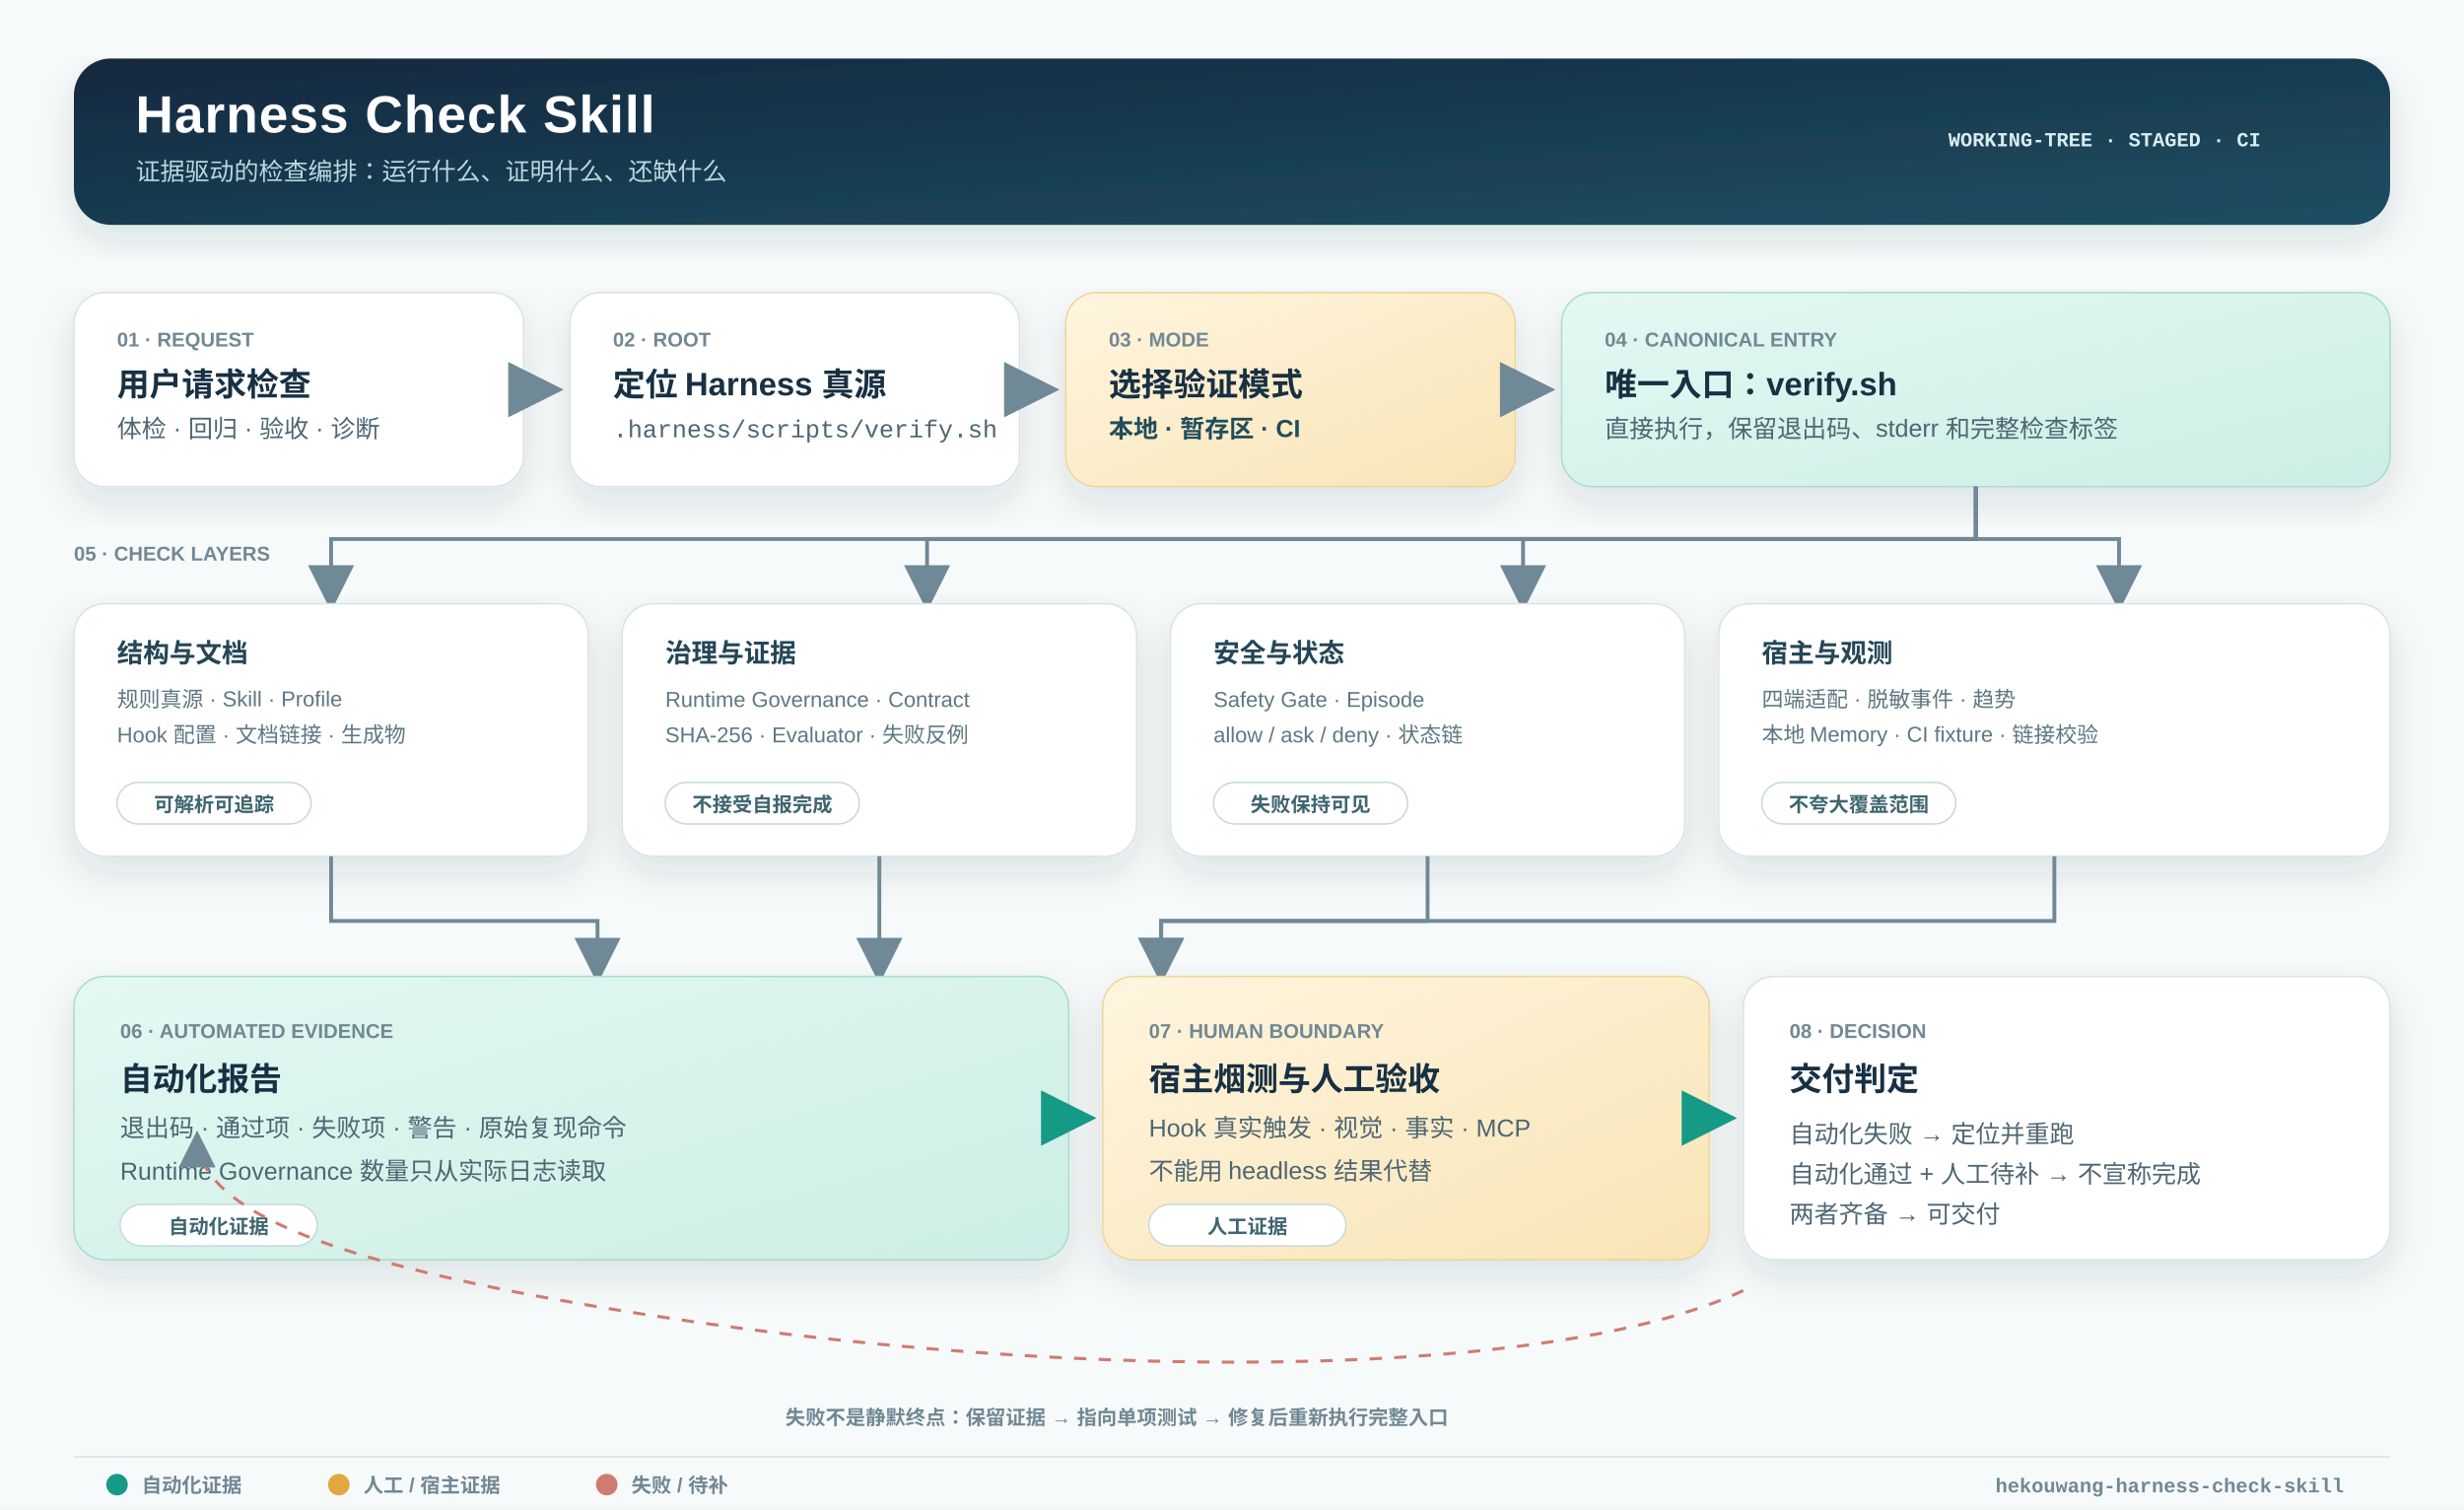
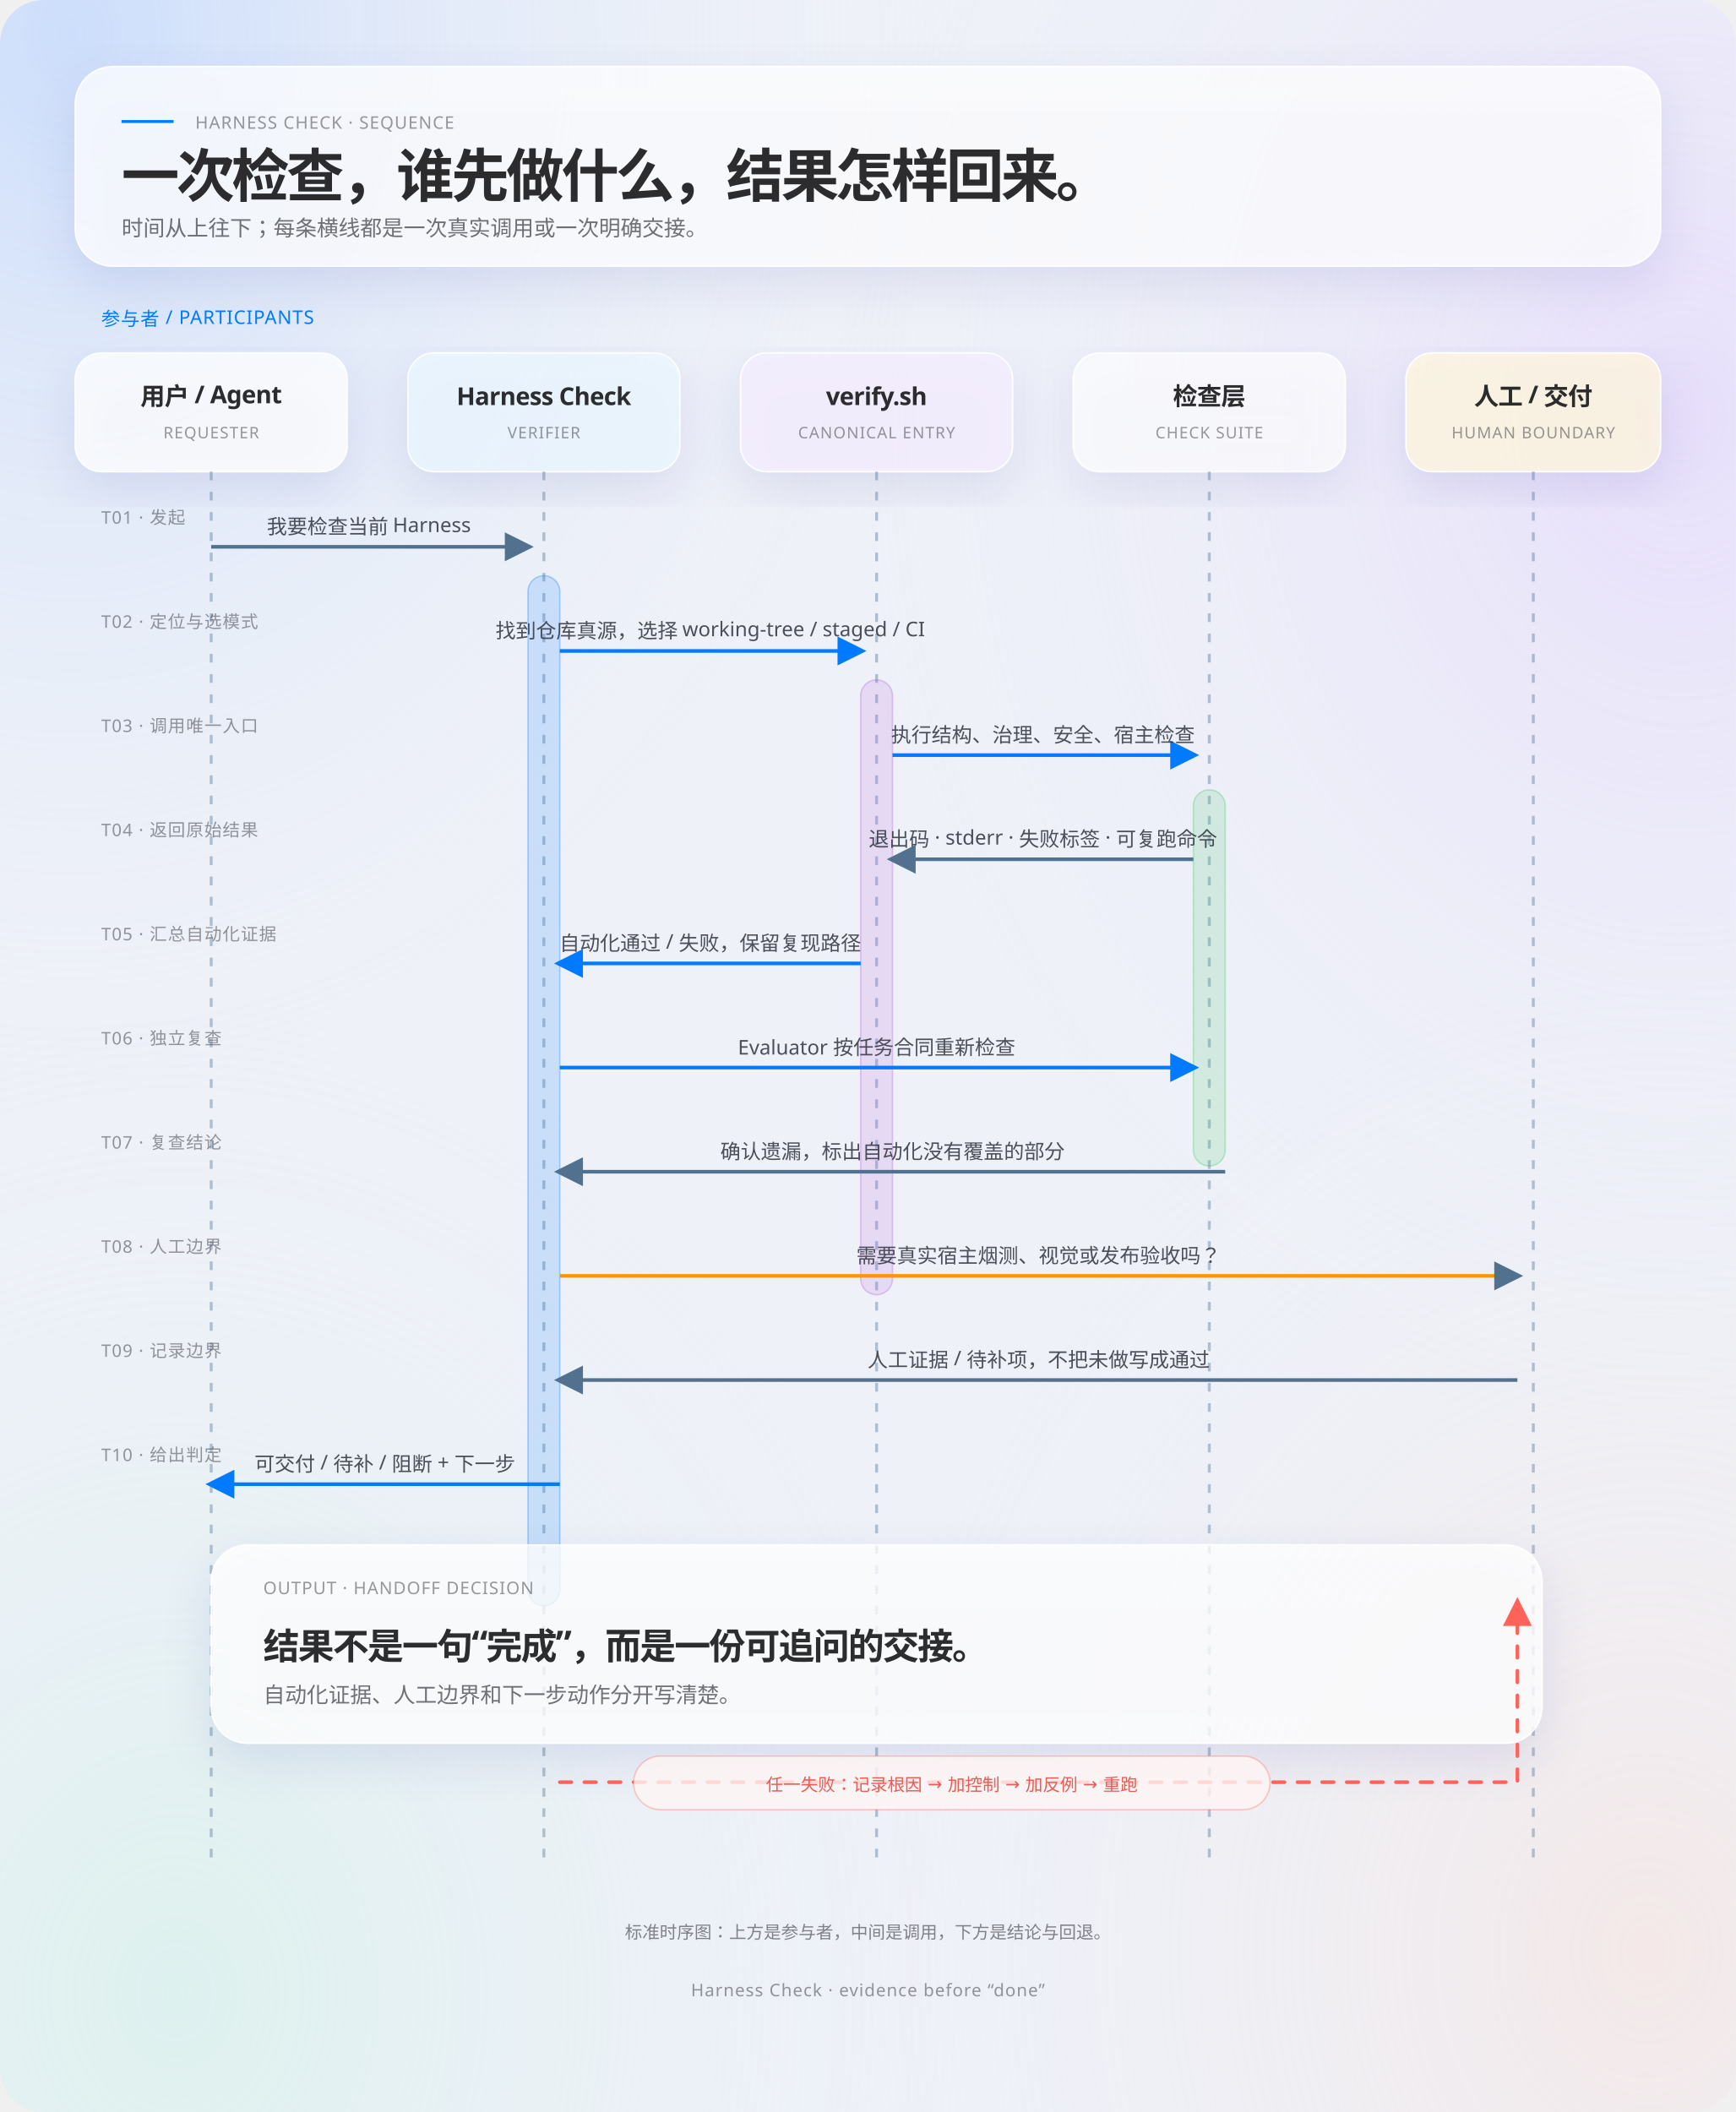
- <svg xmlns="http://www.w3.org/2000/svg" width="1600" height="980" viewBox="0 0 1600 980" role="img" aria-labelledby="title desc">
+ <svg xmlns="http://www.w3.org/2000/svg" width="1200" height="1460" viewBox="0 0 1200 1460" role="img" aria-labelledby="title desc">
  <defs>
-     <linearGradient id="header" x1="0" y1="0" x2="1" y2="1">
-       <stop offset="0" stop-color="#14283f" />
-       <stop offset="1" stop-color="#1d4f63" />
-     </linearGradient>
-     <linearGradient id="teal" x1="0" y1="0" x2="1" y2="1">
-       <stop offset="0" stop-color="#e4f8f3" />
-       <stop offset="1" stop-color="#cceee5" />
-     </linearGradient>
-     <linearGradient id="amber" x1="0" y1="0" x2="1" y2="1">
-       <stop offset="0" stop-color="#fff5df" />
-       <stop offset="1" stop-color="#f8e4b5" />
-     </linearGradient>
-     <linearGradient id="rose" x1="0" y1="0" x2="1" y2="1">
-       <stop offset="0" stop-color="#fff0ef" />
-       <stop offset="1" stop-color="#f5d2cf" />
-     </linearGradient>
-     <filter id="shadow" x="-10%" y="-10%" width="120%" height="130%">
-       <feDropShadow dx="0" dy="10" stdDeviation="12" flood-color="#132b3d" flood-opacity=".12" />
+     <radialGradient id="blue" cx="4%" cy="2%" r="70%">
+       <stop offset="0" stop-color="#a8c9ff" stop-opacity=".48" />
+       <stop offset=".72" stop-color="#eef1f8" stop-opacity="0" />
+     </radialGradient>
+     <radialGradient id="iris" cx="97%" cy="20%" r="68%">
+       <stop offset="0" stop-color="#dfc8ff" stop-opacity=".45" />
+       <stop offset=".72" stop-color="#eef1f8" stop-opacity="0" />
+     </radialGradient>
+     <radialGradient id="mint" cx="10%" cy="94%" r="65%">
+       <stop offset="0" stop-color="#c1f1df" stop-opacity=".38" />
+       <stop offset=".72" stop-color="#eef1f8" stop-opacity="0" />
+     </radialGradient>
+     <radialGradient id="peach" cx="95%" cy="92%" r="65%">
+       <stop offset="0" stop-color="#ffd8c9" stop-opacity=".34" />
+       <stop offset=".72" stop-color="#eef1f8" stop-opacity="0" />
+     </radialGradient>
+     <filter id="shadow" x="-20%" y="-20%" width="140%" height="150%">
+       <feDropShadow dx="0" dy="12" stdDeviation="16" flood-color="#1f2687" flood-opacity=".12" />
    </filter>
-     <marker id="arrow" markerWidth="12" markerHeight="12" refX="10" refY="6" orient="auto">
-       <path d="M0,0 L12,6 L0,12 Z" fill="#6f8996" />
+     <marker id="arrow" viewBox="0 0 10 10" refX="8" refY="5" markerWidth="8" markerHeight="8" orient="auto">
+       <path d="M0 0L10 5L0 10Z" fill="#52718f" />
    </marker>
-     <marker id="arrow-teal" markerWidth="12" markerHeight="12" refX="10" refY="6" orient="auto">
-       <path d="M0,0 L12,6 L0,12 Z" fill="#159b85" />
+     <marker id="arrow-blue" viewBox="0 0 10 10" refX="8" refY="5" markerWidth="8" markerHeight="8" orient="auto">
+       <path d="M0 0L10 5L0 10Z" fill="#007aff" />
+     </marker>
+     <marker id="arrow-red" viewBox="0 0 10 10" refX="8" refY="5" markerWidth="8" markerHeight="8" orient="auto">
+       <path d="M0 0L10 5L0 10Z" fill="#ff6259" />
    </marker>
    <style>
-       .font { font-family: -apple-system, BlinkMacSystemFont, "Segoe UI", "PingFang SC", "Hiragino Sans GB", Arial, sans-serif; }
-       .mono { font-family: "SFMono-Regular", Consolas, "Liberation Mono", monospace; }
-       .title { fill: #ffffff; font-size: 34px; font-weight: 800; letter-spacing: .02em; }
-       .subtitle { fill: #b9d8df; font-size: 16px; font-weight: 500; }
-       .card-title { fill: #173043; font-size: 21px; font-weight: 800; }
-       .card-copy { fill: #4e6673; font-size: 16px; font-weight: 500; }
-       .small { fill: #718894; font-size: 13px; font-weight: 600; }
-       .small-light { fill: #d9edf0; font-size: 13px; font-weight: 600; }
-       .mode { fill: #214d5c; font-size: 16px; font-weight: 800; }
-       .suite { fill: #244657; font-size: 17px; font-weight: 800; }
-       .suite-copy { fill: #5e7782; font-size: 14px; font-weight: 500; }
-       .pill { fill: #ffffff; stroke: #c6d9dc; stroke-width: 1; }
-       .pill-text { fill: #3e6570; font-size: 13px; font-weight: 700; }
+       @font-face{font-family:"Alimama ShuHeiTi";src:url("fonts/AlimamaShuHeiTi-Bold.woff2") format("woff2");font-weight:900}
+       @font-face{font-family:"Noto Sans SC";src:url("fonts/NotoSansSC-Variable-FULL.woff2") format("woff2");font-weight:100 900}
+       @font-face{font-family:"Google Sans Text";src:url("fonts/GoogleSansText-Regular.ttf") format("truetype");font-weight:400}
+       @font-face{font-family:"Google Sans Text";src:url("fonts/GoogleSansText-Medium.ttf") format("truetype");font-weight:500}
+       @font-face{font-family:"Google Sans";src:url("fonts/GoogleSans-Finance-Latin.woff2") format("woff2");font-weight:100 900}
+       .cover{font:900 40px "Alimama ShuHeiTi","Noto Sans SC",sans-serif;letter-spacing:-.05em;fill:rgba(28,28,30,.92)}
+       .copy{font:500 15px "Noto Sans SC",sans-serif;fill:rgba(60,60,67,.72)}
+       .small{font:500 12px "Google Sans Text","Noto Sans SC",sans-serif;letter-spacing:.05em;fill:rgba(60,60,67,.52)}
+       .eyebrow{font:500 13px "Google Sans Text","Noto Sans SC",sans-serif;letter-spacing:.04em;fill:#007aff}
+       .participant{font:800 17px "Noto Sans SC",sans-serif;letter-spacing:-.02em;fill:rgba(28,28,30,.92)}
+       .participant-en{font:500 11px "Google Sans Text","Noto Sans SC",sans-serif;letter-spacing:.06em;fill:rgba(60,60,67,.52)}
+       .message{font:500 14px "Noto Sans SC",sans-serif;fill:rgba(40,44,54,.82)}
+       .message-en{font:500 11px "Google Sans Text","Noto Sans SC",sans-serif;fill:rgba(60,60,67,.48)}
+       .note{font:500 12px "Noto Sans SC",sans-serif;fill:rgba(60,60,67,.62)}
+       .decision{font:900 25px "Alimama ShuHeiTi","Noto Sans SC",sans-serif;letter-spacing:-.04em;fill:rgba(28,28,30,.92)}
+       .danger{font:500 12px "Noto Sans SC",sans-serif;fill:#e45d56}
    </style>
  </defs>
-   <rect width="1600" height="980" fill="#f7fafb" />
-   <rect x="48" y="38" width="1504" height="108" rx="24" fill="url(#header)" filter="url(#shadow)" />
-   <text x="88" y="86" class="font title">Harness Check Skill</text>
-   <text x="88" y="117" class="font subtitle">证据驱动的检查编排：运行什么、证明什么、还缺什么</text>
-   <text x="1468" y="95" text-anchor="end" class="mono small-light">WORKING-TREE · STAGED · CI</text>
+   <rect width="1200" height="1460" rx="30" fill="#eef1f8" />
+   <rect width="1200" height="1460" rx="30" fill="url(#blue)" />
+   <rect width="1200" height="1460" rx="30" fill="url(#iris)" />
+   <rect width="1200" height="1460" rx="30" fill="url(#mint)" />
+   <rect width="1200" height="1460" rx="30" fill="url(#peach)" />
  <g filter="url(#shadow)">
-     <rect x="48" y="190" width="292" height="126" rx="20" fill="#ffffff" stroke="#d7e3e6" />
-     <rect x="370" y="190" width="292" height="126" rx="20" fill="#ffffff" stroke="#d7e3e6" />
-     <rect x="692" y="190" width="292" height="126" rx="20" fill="url(#amber)" stroke="#edd49b" />
-     <rect x="1014" y="190" width="538" height="126" rx="20" fill="url(#teal)" stroke="#a7dccc" />
+     <rect x="52" y="46" width="1096" height="138" rx="26" fill="rgba(255,255,255,.72)" stroke="rgba(255,255,255,.94)" />
  </g>
-   <text x="76" y="225" class="font small">01 · REQUEST</text>
-   <text x="76" y="257" class="font card-title">用户请求检查</text>
-   <text x="76" y="284" class="font card-copy">体检 · 回归 · 验收 · 诊断</text>
-   <text x="398" y="225" class="font small">02 · ROOT</text>
-   <text x="398" y="257" class="font card-title">定位 Harness 真源</text>
-   <text x="398" y="284" class="mono card-copy">.harness/scripts/verify.sh</text>
-   <text x="720" y="225" class="font small">03 · MODE</text>
-   <text x="720" y="257" class="font card-title">选择验证模式</text>
-   <text x="720" y="284" class="font mode">本地 · 暂存区 · CI</text>
-   <text x="1042" y="225" class="font small">04 · CANONICAL ENTRY</text>
-   <text x="1042" y="257" class="font card-title">唯一入口：verify.sh</text>
-   <text x="1042" y="284" class="font card-copy">直接执行，保留退出码、stderr 和完整检查标签</text>
-   <path d="M340 253 H360" stroke="#6f8996" stroke-width="3" fill="none" marker-end="url(#arrow)" />
-   <path d="M662 253 H682" stroke="#6f8996" stroke-width="3" fill="none" marker-end="url(#arrow)" />
-   <path d="M984 253 H1004" stroke="#6f8996" stroke-width="3" fill="none" marker-end="url(#arrow)" />
-   <text x="48" y="364" class="font small">05 · CHECK LAYERS</text>
-   <path d="M1283 316 V350 H215 V392" stroke="#6f8996" stroke-width="2.5" fill="none" marker-end="url(#arrow)" />
-   <path d="M1283 316 V350 H602 V392" stroke="#6f8996" stroke-width="2.5" fill="none" marker-end="url(#arrow)" />
-   <path d="M1283 316 V350 H989 V392" stroke="#6f8996" stroke-width="2.5" fill="none" marker-end="url(#arrow)" />
-   <path d="M1283 316 V350 H1376 V392" stroke="#6f8996" stroke-width="2.5" fill="none" marker-end="url(#arrow)" />
+   <path d="M84 84H120" stroke="#007aff" stroke-width="2" />
+   <text x="135" y="89" class="small">HARNESS CHECK · SEQUENCE</text>
+   <text x="84" y="136" class="cover">一次检查，谁先做什么，结果怎样回来。</text>
+   <text x="84" y="163" class="copy">时间从上往下；每条横线都是一次真实调用或一次明确交接。</text>
+   <text x="70" y="225" class="eyebrow">参与者 / PARTICIPANTS</text>
  <g filter="url(#shadow)">
-     <rect x="48" y="392" width="334" height="164" rx="20" fill="#ffffff" stroke="#d7e3e6" />
-     <rect x="404" y="392" width="334" height="164" rx="20" fill="#ffffff" stroke="#d7e3e6" />
-     <rect x="760" y="392" width="334" height="164" rx="20" fill="#ffffff" stroke="#d7e3e6" />
-     <rect x="1116" y="392" width="436" height="164" rx="20" fill="#ffffff" stroke="#d7e3e6" />
+     <rect x="52" y="244" width="188" height="82" rx="18" fill="rgba(255,255,255,.72)" stroke="rgba(255,255,255,.92)" />
+     <rect x="282" y="244" width="188" height="82" rx="18" fill="rgba(235,246,255,.77)" stroke="rgba(255,255,255,.92)" />
+     <rect x="512" y="244" width="188" height="82" rx="18" fill="rgba(245,238,255,.77)" stroke="rgba(255,255,255,.92)" />
+     <rect x="742" y="244" width="188" height="82" rx="18" fill="rgba(255,255,255,.65)" stroke="rgba(255,255,255,.88)" />
+     <rect x="972" y="244" width="176" height="82" rx="18" fill="rgba(255,246,222,.77)" stroke="rgba(255,255,255,.92)" />
  </g>
-   <text x="76" y="430" class="font suite">结构与文档</text>
-   <text x="76" y="459" class="font suite-copy">规则真源 · Skill · Profile</text>
-   <text x="76" y="482" class="font suite-copy">Hook 配置 · 文档链接 · 生成物</text>
-   <rect x="76" y="508" width="126" height="27" rx="14" class="pill" />
-   <text x="139" y="527" text-anchor="middle" class="font pill-text">可解析可追踪</text>
-   <text x="432" y="430" class="font suite">治理与证据</text>
-   <text x="432" y="459" class="font suite-copy">Runtime Governance · Contract</text>
-   <text x="432" y="482" class="font suite-copy">SHA-256 · Evaluator · 失败反例</text>
-   <rect x="432" y="508" width="126" height="27" rx="14" class="pill" />
-   <text x="495" y="527" text-anchor="middle" class="font pill-text">不接受自报完成</text>
-   <text x="788" y="430" class="font suite">安全与状态</text>
-   <text x="788" y="459" class="font suite-copy">Safety Gate · Episode</text>
-   <text x="788" y="482" class="font suite-copy">allow / ask / deny · 状态链</text>
-   <rect x="788" y="508" width="126" height="27" rx="14" class="pill" />
-   <text x="851" y="527" text-anchor="middle" class="font pill-text">失败保持可见</text>
-   <text x="1144" y="430" class="font suite">宿主与观测</text>
-   <text x="1144" y="459" class="font suite-copy">四端适配 · 脱敏事件 · 趋势</text>
-   <text x="1144" y="482" class="font suite-copy">本地 Memory · CI fixture · 链接校验</text>
-   <rect x="1144" y="508" width="126" height="27" rx="14" class="pill" />
-   <text x="1207" y="527" text-anchor="middle" class="font pill-text">不夸大覆盖范围</text>
-   <path d="M215 556 V598 H388 V634" stroke="#6f8996" stroke-width="2.5" fill="none" marker-end="url(#arrow)" />
-   <path d="M571 556 V598 H571 V634" stroke="#6f8996" stroke-width="2.5" fill="none" marker-end="url(#arrow)" />
-   <path d="M927 556 V598 H754 V634" stroke="#6f8996" stroke-width="2.5" fill="none" marker-end="url(#arrow)" />
-   <path d="M1334 556 V598 H754 V634" stroke="#6f8996" stroke-width="2.5" fill="none" marker-end="url(#arrow)" />
+   <text x="146" y="280" text-anchor="middle" class="participant">用户 / Agent</text>
+   <text x="146" y="303" text-anchor="middle" class="participant-en">REQUESTER</text>
+   <text x="376" y="280" text-anchor="middle" class="participant">Harness Check</text>
+   <text x="376" y="303" text-anchor="middle" class="participant-en">VERIFIER</text>
+   <text x="606" y="280" text-anchor="middle" class="participant">verify.sh</text>
+   <text x="606" y="303" text-anchor="middle" class="participant-en">CANONICAL ENTRY</text>
+   <text x="836" y="280" text-anchor="middle" class="participant">检查层</text>
+   <text x="836" y="303" text-anchor="middle" class="participant-en">CHECK SUITE</text>
+   <text x="1060" y="280" text-anchor="middle" class="participant">人工 / 交付</text>
+   <text x="1060" y="303" text-anchor="middle" class="participant-en">HUMAN BOUNDARY</text>
+   <path d="M146 326V1287M376 326V1287M606 326V1287M836 326V1287M1060 326V1287" fill="none" stroke="rgba(82,113,143,.40)" stroke-width="2" stroke-dasharray="6 8" />
+   <rect x="365" y="398" width="22" height="712" rx="11" fill="rgba(0,122,255,.16)" stroke="rgba(0,122,255,.30)" />
+   <rect x="595" y="470" width="22" height="425" rx="11" fill="rgba(175,82,222,.15)" stroke="rgba(175,82,222,.30)" />
+   <rect x="825" y="546" width="22" height="260" rx="11" fill="rgba(52,199,89,.15)" stroke="rgba(52,199,89,.30)" />
+   <text x="70" y="362" class="small">T01 · 发起</text>
+   <path d="M146 378H365" fill="none" stroke="#52718f" stroke-width="2.5" marker-end="url(#arrow)" />
+   <text x="255" y="369" text-anchor="middle" class="message">我要检查当前 Harness</text>
+   <text x="70" y="434" class="small">T02 · 定位与选模式</text>
+   <path d="M387 450H595" fill="none" stroke="#007aff" stroke-width="2.5" marker-end="url(#arrow-blue)" />
+   <text x="491" y="441" text-anchor="middle" class="message">找到仓库真源，选择 working-tree / staged / CI</text>
+   <text x="70" y="506" class="small">T03 · 调用唯一入口</text>
+   <path d="M617 522H825" fill="none" stroke="#007aff" stroke-width="2.5" marker-end="url(#arrow-blue)" />
+   <text x="721" y="513" text-anchor="middle" class="message">执行结构、治理、安全、宿主检查</text>
+   <text x="70" y="578" class="small">T04 · 返回原始结果</text>
+   <path d="M825 594H617" fill="none" stroke="#52718f" stroke-width="2.5" marker-end="url(#arrow)" />
+   <text x="721" y="585" text-anchor="middle" class="message">退出码 · stderr · 失败标签 · 可复跑命令</text>
+   <text x="70" y="650" class="small">T05 · 汇总自动化证据</text>
+   <path d="M595 666H387" fill="none" stroke="#007aff" stroke-width="2.5" marker-end="url(#arrow-blue)" />
+   <text x="491" y="657" text-anchor="middle" class="message">自动化通过 / 失败，保留复现路径</text>
+   <text x="70" y="722" class="small">T06 · 独立复查</text>
+   <path d="M387 738H825" fill="none" stroke="#007aff" stroke-width="2.5" marker-end="url(#arrow-blue)" />
+   <text x="606" y="729" text-anchor="middle" class="message">Evaluator 按任务合同重新检查</text>
+   <text x="70" y="794" class="small">T07 · 复查结论</text>
+   <path d="M847 810H387" fill="none" stroke="#52718f" stroke-width="2.5" marker-end="url(#arrow)" />
+   <text x="617" y="801" text-anchor="middle" class="message">确认遗漏，标出自动化没有覆盖的部分</text>
+   <text x="70" y="866" class="small">T08 · 人工边界</text>
+   <path d="M387 882H1049" fill="none" stroke="#ff9500" stroke-width="2.5" marker-end="url(#arrow)" />
+   <text x="718" y="873" text-anchor="middle" class="message">需要真实宿主烟测、视觉或发布验收吗？</text>
+   <text x="70" y="938" class="small">T09 · 记录边界</text>
+   <path d="M1049 954H387" fill="none" stroke="#52718f" stroke-width="2.5" marker-end="url(#arrow)" />
+   <text x="718" y="945" text-anchor="middle" class="message">人工证据 / 待补项，不把未做写成通过</text>
+   <text x="70" y="1010" class="small">T10 · 给出判定</text>
+   <path d="M387 1026H146" fill="none" stroke="#007aff" stroke-width="2.5" marker-end="url(#arrow-blue)" />
+   <text x="266" y="1017" text-anchor="middle" class="message">可交付 / 待补 / 阻断 + 下一步</text>
  <g filter="url(#shadow)">
-     <rect x="48" y="634" width="646" height="184" rx="20" fill="url(#teal)" stroke="#a7dccc" />
-     <rect x="716" y="634" width="394" height="184" rx="20" fill="url(#amber)" stroke="#edd49b" />
-     <rect x="1132" y="634" width="420" height="184" rx="20" fill="#ffffff" stroke="#d7e3e6" />
+     <rect x="146" y="1068" width="920" height="137" rx="25" fill="rgba(255,255,255,.76)" stroke="rgba(255,255,255,.94)" />
  </g>
-   <text x="78" y="674" class="font small">06 · AUTOMATED EVIDENCE</text>
-   <text x="78" y="708" class="font card-title">自动化报告</text>
-   <text x="78" y="738" class="font card-copy">退出码 · 通过项 · 失败项 · 警告 · 原始复现命令</text>
-   <text x="78" y="766" class="font card-copy">Runtime Governance 数量只从实际日志读取</text>
-   <rect x="78" y="782" width="128" height="27" rx="14" class="pill" />
-   <text x="142" y="801" text-anchor="middle" class="font pill-text">自动化证据</text>
-   <text x="746" y="674" class="font small">07 · HUMAN BOUNDARY</text>
-   <text x="746" y="708" class="font card-title">宿主烟测与人工验收</text>
-   <text x="746" y="738" class="font card-copy">Hook 真实触发 · 视觉 · 事实 · MCP</text>
-   <text x="746" y="766" class="font card-copy">不能用 headless 结果代替</text>
-   <rect x="746" y="782" width="128" height="27" rx="14" class="pill" />
-   <text x="810" y="801" text-anchor="middle" class="font pill-text">人工证据</text>
-   <text x="1162" y="674" class="font small">08 · DECISION</text>
-   <text x="1162" y="708" class="font card-title">交付判定</text>
-   <text x="1162" y="742" class="font card-copy">自动化失败 → 定位并重跑</text>
-   <text x="1162" y="768" class="font card-copy">自动化通过 + 人工待补 → 不宣称完成</text>
-   <text x="1162" y="794" class="font card-copy">两者齐备 → 可交付</text>
-   <path d="M694 726 H706" stroke="#159b85" stroke-width="3" fill="none" marker-end="url(#arrow-teal)" />
-   <path d="M1110 726 H1122" stroke="#159b85" stroke-width="3" fill="none" marker-end="url(#arrow-teal)" />
-   <path d="M1132 838 C1000 900 650 900 330 838 C210 814 128 784 128 738" stroke="#d07b72" stroke-width="2" stroke-dasharray="8 8" fill="none" marker-end="url(#arrow)" />
-   <text x="510" y="925" class="font small">失败不是静默终点：保留证据 → 指向单项测试 → 修复后重新执行完整入口</text>
-   <line x1="48" y1="946" x2="1552" y2="946" stroke="#d6e2e5" stroke-width="1" />
-   <circle cx="76" cy="964" r="7" fill="#159b85" />
-   <text x="92" y="969" class="font small">自动化证据</text>
-   <circle cx="220" cy="964" r="7" fill="#e0a83e" />
-   <text x="236" y="969" class="font small">人工 / 宿主证据</text>
-   <circle cx="394" cy="964" r="7" fill="#d07b72" />
-   <text x="410" y="969" class="font small">失败 / 待补</text>
-   <text x="1522" y="969" text-anchor="end" class="mono small">hekouwang-harness-check-skill</text>
+   <text x="182" y="1102" class="small">OUTPUT · HANDOFF DECISION</text>
+   <text x="182" y="1147" class="decision">结果不是一句“完成”，而是一份可追问的交接。</text>
+   <text x="182" y="1177" class="copy">自动化证据、人工边界和下一步动作分开写清楚。</text>
+   <path d="M387 1232H1049V1108" fill="none" stroke="#ff6259" stroke-width="2.5" stroke-dasharray="8 9" stroke-linecap="round" marker-end="url(#arrow-red)" />
+   <g transform="translate(438 1214)">
+     <rect width="440" height="37" rx="18.5" fill="rgba(255,245,244,.80)" stroke="rgba(255,107,97,.35)" />
+     <text x="220" y="24" text-anchor="middle" class="danger">任一失败：记录根因 → 加控制 → 加反例 → 重跑</text>
+   </g>
+   <text x="600" y="1340" text-anchor="middle" class="note">标准时序图：上方是参与者，中间是调用，下方是结论与回退。</text>
+   <text x="600" y="1380" text-anchor="middle" class="small">Harness Check · evidence before “done”</text>
</svg>
